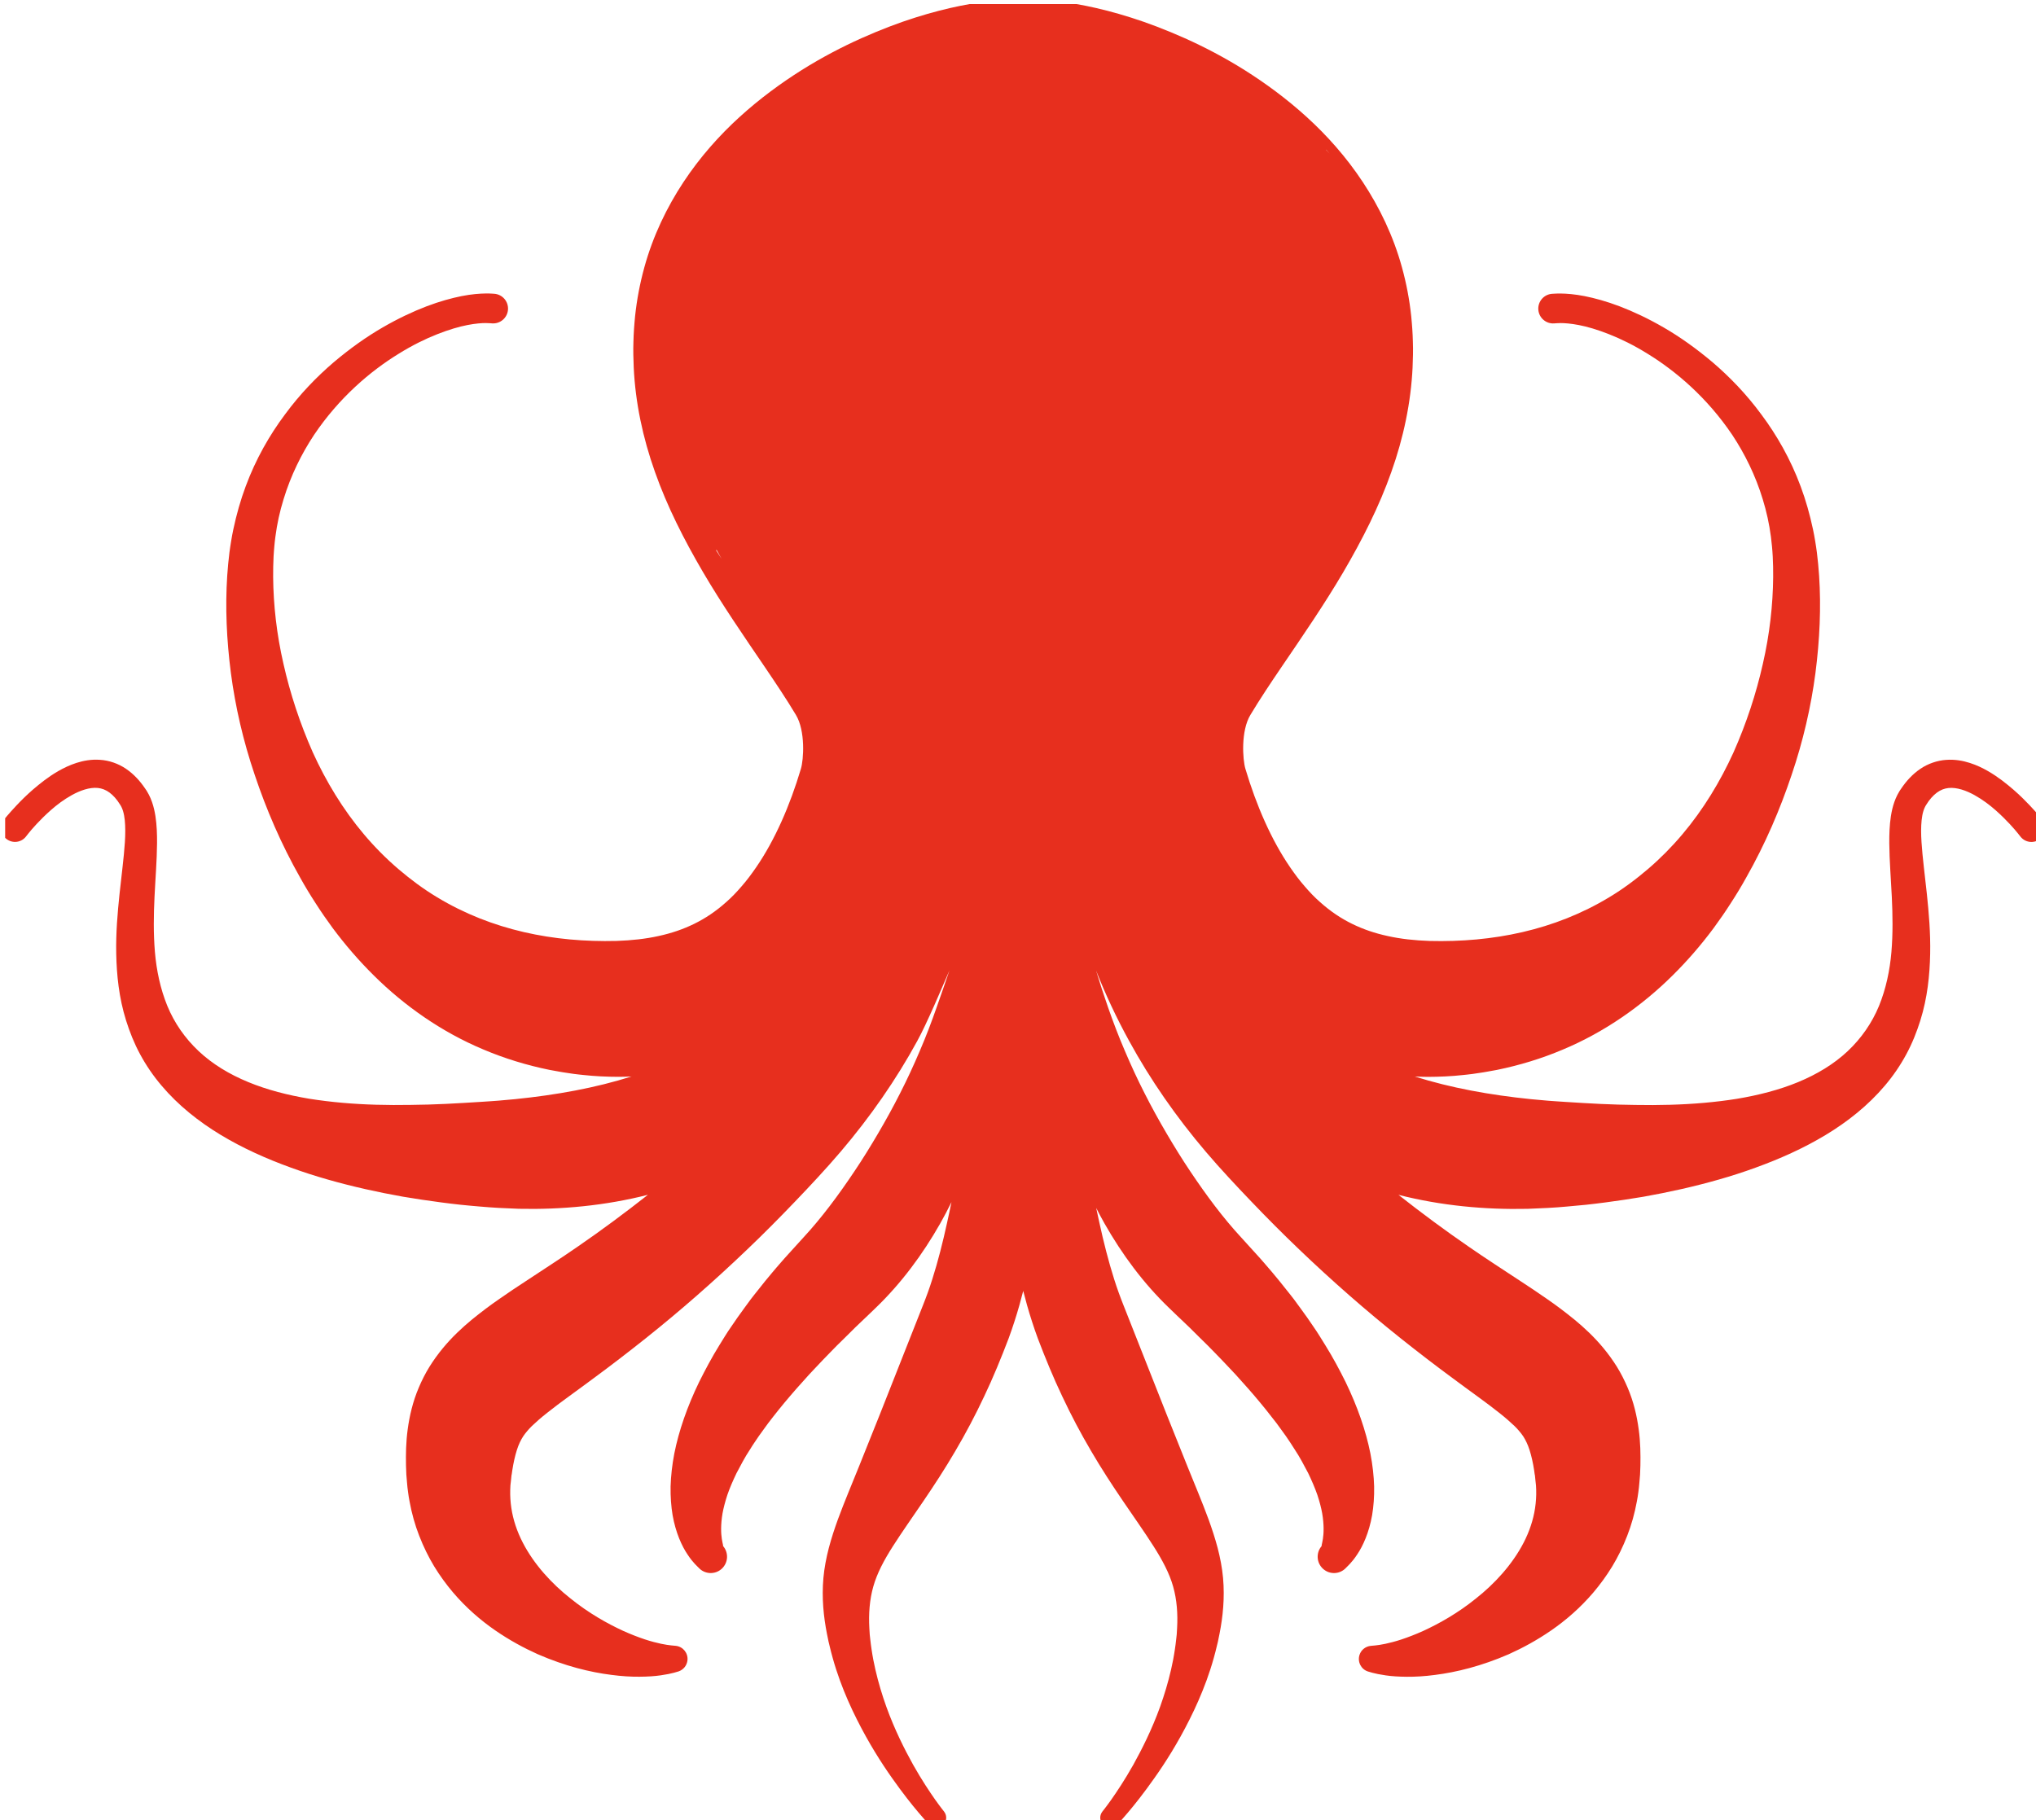
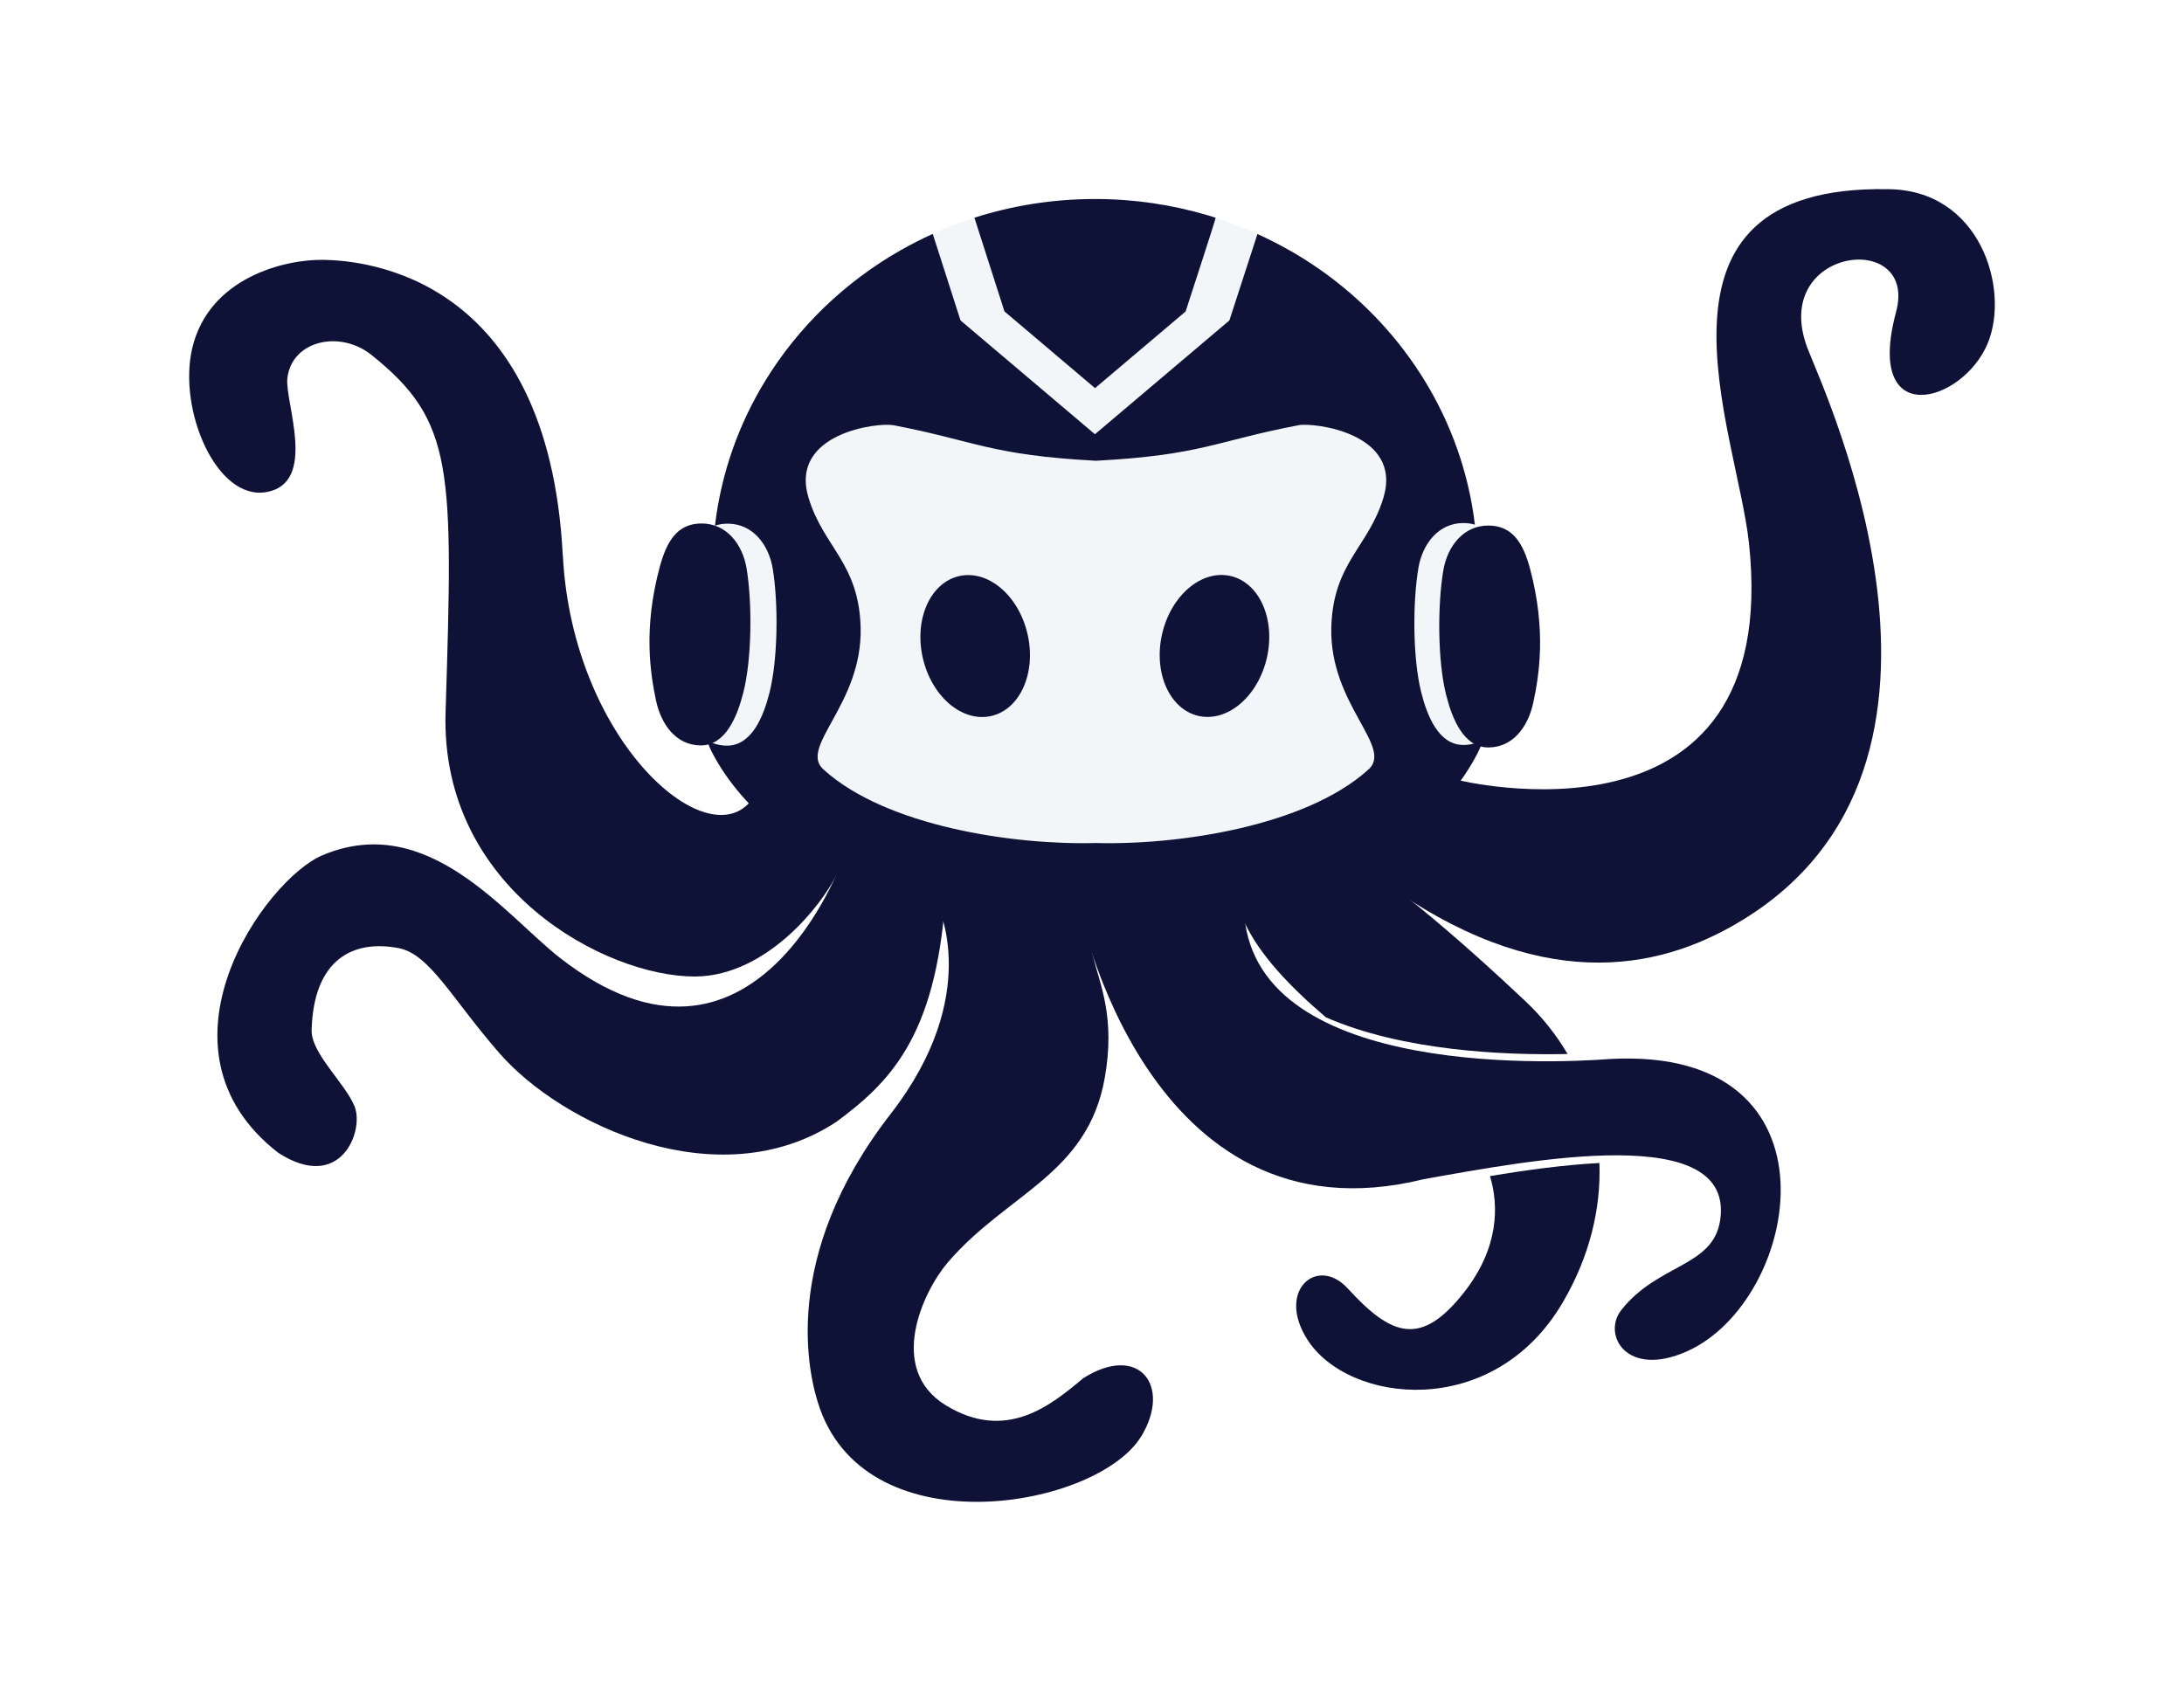
- <svg xmlns="http://www.w3.org/2000/svg" version="1.1" width="800" height="715" viewBox="0 0 800 715">
-   <g transform="matrix(1,0,0,1,2.025263,1.606146)">
-     <svg version="1.1" viewBox="0 0 95 85" data-background-color="#f8efed" preserveAspectRatio="xMidYMid meet" height="715" width="800">
-       <defs />
-       <g id="tight-bounds" transform="matrix(1,0,0,1,-0.2405,-0.1909404)">
-         <svg viewBox="0 0 95.481 85.382" height="85.382" width="95.481">
-           <g>
-             <svg viewBox="0 0 95.481 85.382" height="85.382" width="95.481">
-               <g>
-                 <svg viewBox="0 0 95.481 85.382" height="85.382" width="95.481">
-                   <g>
-                     <svg viewBox="0 0 95.481 85.382" height="85.382" width="95.481">
-                       <g>
-                         <svg viewBox="0 0 95.481 85.382" height="85.382" width="95.481">
-                           <g>
-                             <svg viewBox="0 0 95.481 85.382" height="85.382" width="95.481">
-                               <g>
-                                 <svg version="1.1" x="0" y="0" viewBox="4.998 9.758 90.002 80.483" enable-background="new 0 0 100 100" xml:space="preserve" height="85.382" width="95.481" class="icon-icon-0" fill="#e72f1e" data-fill-palette-color="accent" id="icon-0">
-                                   <path d="M94.871 45.849c-0.004-0.005-0.051-0.065-0.142-0.172-0.091-0.107-0.228-0.261-0.412-0.457-0.185-0.195-0.418-0.43-0.715-0.689-0.3-0.256-0.654-0.548-1.119-0.817-0.233-0.133-0.494-0.262-0.799-0.359-0.302-0.097-0.655-0.164-1.043-0.135-0.386 0.025-0.8 0.163-1.139 0.396-0.343 0.232-0.614 0.533-0.836 0.86l-0.035 0.051-0.018 0.026-0.031 0.049c-0.032 0.051-0.061 0.103-0.088 0.156-0.053 0.105-0.099 0.211-0.135 0.316-0.075 0.211-0.119 0.419-0.152 0.623-0.062 0.408-0.073 0.802-0.071 1.193 0.007 0.782 0.073 1.561 0.111 2.36 0.039 0.797 0.051 1.612-0.017 2.428-0.069 0.815-0.241 1.626-0.547 2.378-0.31 0.751-0.778 1.425-1.38 1.992-0.603 0.567-1.35 1.018-2.18 1.361-0.831 0.344-1.745 0.577-2.694 0.736-0.952 0.152-1.94 0.235-2.945 0.263-0.503 0.015-1.01 0.016-1.52 0.007-0.51-0.005-1.023-0.02-1.538-0.044-0.512-0.026-1.038-0.054-1.544-0.089-0.236-0.018-0.553-0.033-0.78-0.054l-0.743-0.067c-1.796-0.183-3.525-0.494-5.113-0.997 0.193 0.008 0.384 0.014 0.574 0.015 0.525-0.001 1.042-0.026 1.544-0.081l0.188-0.02 0.229-0.027 0.316-0.047 0.159-0.024 0.202-0.035 0.403-0.073c0.995-0.203 1.966-0.499 2.892-0.891 1.858-0.776 3.497-1.937 4.833-3.26 0.671-0.662 1.272-1.363 1.81-2.085 0.266-0.363 0.521-0.729 0.757-1.1 0.24-0.369 0.466-0.741 0.675-1.118 0.85-1.498 1.5-3.023 2.006-4.532 0.512-1.508 0.856-3.013 1.05-4.485 0.19-1.472 0.253-2.909 0.162-4.291-0.022-0.345-0.057-0.687-0.098-1.025-0.027-0.193-0.042-0.31-0.075-0.501-0.028-0.177-0.061-0.345-0.095-0.509-0.14-0.66-0.32-1.296-0.544-1.896-0.445-1.203-1.054-2.263-1.729-3.166-0.669-0.91-1.407-1.666-2.141-2.295-0.739-0.625-1.465-1.136-2.159-1.537-0.693-0.402-1.345-0.705-1.932-0.93-0.588-0.224-1.112-0.365-1.552-0.453-0.44-0.086-0.797-0.112-1.045-0.114-0.124-0.001-0.22 0.002-0.286 0.006-0.065 0.004-0.098 0.006-0.098 0.006l-0.006 0c-0.36 0.027-0.63 0.341-0.603 0.7 0.027 0.36 0.341 0.63 0.7 0.603l0.029-0.002c0 0 0.021-0.002 0.063-0.005 0.041-0.004 0.105-0.006 0.192-0.007 0.173 0 0.443 0.018 0.804 0.088 0.361 0.069 0.81 0.198 1.326 0.403 0.516 0.203 1.097 0.485 1.71 0.868 1.226 0.755 2.605 1.917 3.718 3.57 0.548 0.829 1.02 1.779 1.34 2.832 0.162 0.525 0.285 1.077 0.359 1.647 0.019 0.144 0.035 0.286 0.047 0.423 0.014 0.122 0.025 0.322 0.033 0.446 0.014 0.299 0.023 0.602 0.019 0.91-0.011 1.229-0.155 2.519-0.454 3.819-0.292 1.301-0.722 2.616-1.292 3.899-0.581 1.277-1.327 2.514-2.253 3.61-0.462 0.548-0.968 1.059-1.509 1.523-0.541 0.463-1.111 0.887-1.713 1.248-2.41 1.458-5.143 1.992-7.9 1.923-0.662-0.022-1.285-0.09-1.851-0.217-0.57-0.123-1.081-0.298-1.567-0.536-0.486-0.238-0.953-0.548-1.414-0.961-0.233-0.203-0.457-0.437-0.676-0.694-0.224-0.254-0.434-0.536-0.64-0.836-0.827-1.205-1.489-2.726-1.968-4.333-0.123-0.403-0.207-1.672 0.217-2.374 0.424-0.707 0.89-1.402 1.36-2.095 0.942-1.385 1.894-2.768 2.732-4.195 0.836-1.428 1.581-2.893 2.115-4.409 0.539-1.512 0.863-3.071 0.936-4.6 0.016-0.382 0.027-0.762 0.013-1.139-0.002-0.188-0.016-0.378-0.026-0.567-0.011-0.189-0.031-0.366-0.046-0.548-0.079-0.748-0.216-1.462-0.408-2.157-0.381-1.388-0.994-2.651-1.724-3.757-0.732-1.108-1.584-2.06-2.474-2.869-0.891-0.81-1.815-1.484-2.719-2.055-0.906-0.569-1.797-1.031-2.64-1.409-0.845-0.377-1.64-0.679-2.372-0.91-1.464-0.464-2.663-0.67-3.489-0.74-0.414-0.035-0.733-0.038-0.952-0.031-0.112 0.003-0.191 0.008-0.244 0.012C50.035 9.775 50.013 9.777 50 9.778c-0.013-0.001-0.034-0.002-0.067-0.005-0.053-0.004-0.132-0.01-0.244-0.012-0.219-0.007-0.538-0.005-0.952 0.031-0.826 0.07-2.025 0.277-3.489 0.74-0.732 0.231-1.527 0.533-2.372 0.91-0.844 0.378-1.734 0.84-2.64 1.409-0.904 0.571-1.829 1.245-2.719 2.055-0.89 0.809-1.742 1.762-2.474 2.869-0.73 1.106-1.343 2.369-1.724 3.757-0.191 0.695-0.329 1.409-0.408 2.157-0.015 0.182-0.035 0.36-0.046 0.548-0.01 0.188-0.024 0.379-0.026 0.567-0.014 0.377-0.003 0.757 0.013 1.139 0.072 1.529 0.396 3.088 0.936 4.6 0.534 1.516 1.279 2.981 2.115 4.409 0.838 1.428 1.79 2.81 2.732 4.195 0.469 0.693 0.936 1.388 1.36 2.095 0.423 0.702 0.34 1.971 0.217 2.374-0.479 1.608-1.141 3.129-1.968 4.333-0.206 0.3-0.416 0.582-0.64 0.836-0.219 0.257-0.443 0.49-0.676 0.694-0.46 0.413-0.928 0.722-1.414 0.961-0.486 0.238-0.998 0.413-1.567 0.536-0.566 0.127-1.189 0.194-1.851 0.217-2.757 0.069-5.49-0.465-7.9-1.923-0.602-0.361-1.171-0.785-1.713-1.248-0.541-0.464-1.047-0.975-1.509-1.523-0.926-1.095-1.672-2.333-2.253-3.61-0.569-1.283-0.999-2.598-1.292-3.899-0.299-1.3-0.443-2.59-0.454-3.819-0.004-0.307 0.006-0.61 0.019-0.91 0.009-0.125 0.02-0.324 0.033-0.446 0.011-0.136 0.028-0.279 0.047-0.423 0.074-0.571 0.196-1.122 0.359-1.647 0.32-1.053 0.792-2.003 1.34-2.832 1.113-1.654 2.492-2.816 3.718-3.57 0.613-0.383 1.194-0.665 1.71-0.868 0.516-0.204 0.965-0.333 1.326-0.403 0.361-0.07 0.631-0.088 0.804-0.088 0.087 0.001 0.151 0.003 0.192 0.007 0.042 0.003 0.063 0.005 0.063 0.005l0.029 0.002 0.006 0c0.36 0.024 0.671-0.249 0.695-0.609 0.024-0.36-0.249-0.671-0.609-0.695 0 0-0.033-0.002-0.098-0.006-0.066-0.005-0.161-0.008-0.286-0.006-0.248 0.003-0.605 0.028-1.045 0.114-0.439 0.088-0.964 0.229-1.552 0.453-0.587 0.225-1.239 0.528-1.932 0.93-0.694 0.401-1.421 0.912-2.159 1.537-0.734 0.629-1.472 1.385-2.141 2.295-0.675 0.903-1.284 1.962-1.729 3.166-0.224 0.6-0.404 1.236-0.544 1.896-0.034 0.164-0.067 0.332-0.095 0.509-0.033 0.19-0.047 0.308-0.075 0.501-0.041 0.338-0.076 0.679-0.098 1.025-0.091 1.382-0.029 2.819 0.162 4.291 0.194 1.472 0.538 2.978 1.05 4.485 0.506 1.51 1.156 3.034 2.006 4.532 0.209 0.377 0.435 0.749 0.675 1.118 0.236 0.372 0.491 0.737 0.757 1.1 0.538 0.722 1.14 1.423 1.81 2.085 1.336 1.324 2.975 2.485 4.833 3.26 0.926 0.391 1.898 0.688 2.892 0.891l0.403 0.073 0.202 0.035 0.159 0.024 0.316 0.047 0.229 0.027 0.188 0.02c0.502 0.055 1.018 0.08 1.544 0.081 0.19 0 0.381-0.006 0.574-0.015-1.588 0.504-3.316 0.814-5.113 0.997l-0.743 0.067c-0.227 0.021-0.543 0.036-0.78 0.054-0.506 0.034-1.032 0.062-1.544 0.089-0.515 0.024-1.028 0.04-1.538 0.044-0.51 0.009-1.017 0.007-1.52-0.007-1.005-0.028-1.993-0.112-2.945-0.263-0.949-0.159-1.863-0.392-2.694-0.736-0.831-0.342-1.578-0.794-2.18-1.361-0.602-0.566-1.07-1.24-1.38-1.992-0.307-0.751-0.478-1.563-0.547-2.378-0.068-0.816-0.056-1.631-0.017-2.428 0.038-0.798 0.104-1.577 0.111-2.36 0.002-0.392-0.009-0.786-0.071-1.193-0.033-0.204-0.077-0.412-0.152-0.623-0.036-0.105-0.082-0.211-0.135-0.316-0.027-0.052-0.056-0.104-0.088-0.156l-0.031-0.049-0.018-0.026-0.035-0.051c-0.222-0.327-0.493-0.628-0.836-0.86-0.34-0.234-0.753-0.372-1.139-0.396-0.388-0.029-0.741 0.038-1.043 0.135-0.304 0.098-0.565 0.226-0.799 0.359-0.465 0.269-0.818 0.561-1.119 0.817-0.298 0.259-0.531 0.494-0.715 0.689-0.184 0.196-0.32 0.35-0.412 0.457-0.091 0.107-0.139 0.168-0.142 0.172-0.208 0.265-0.161 0.647 0.104 0.855 0.265 0.208 0.649 0.162 0.857-0.103l0.007-0.009c0 0 0.037-0.047 0.108-0.137 0.077-0.094 0.193-0.236 0.357-0.41 0.163-0.174 0.37-0.385 0.626-0.61 0.255-0.226 0.566-0.464 0.926-0.663 0.356-0.197 0.776-0.351 1.142-0.314 0.183 0.019 0.35 0.083 0.515 0.204 0.163 0.12 0.327 0.303 0.464 0.528l0.033 0.053 0.016 0.026c0.005 0.008-0.012-0.018-0.003-0.003l0.004 0.008c0.011 0.02 0.021 0.042 0.031 0.064 0.02 0.046 0.039 0.096 0.055 0.153 0.034 0.111 0.056 0.245 0.072 0.387 0.029 0.288 0.027 0.617 0.005 0.965-0.045 0.697-0.15 1.466-0.236 2.287-0.086 0.821-0.164 1.699-0.145 2.633 0.019 0.931 0.118 1.929 0.433 2.934 0.158 0.501 0.356 1.006 0.619 1.49 0.261 0.485 0.579 0.95 0.945 1.381 0.73 0.865 1.636 1.584 2.608 2.171 0.974 0.587 2.015 1.051 3.081 1.437 1.066 0.389 2.162 0.693 3.268 0.945 0.554 0.125 1.111 0.237 1.67 0.336 0.559 0.095 1.121 0.178 1.683 0.252 0.281 0.037 0.562 0.072 0.844 0.102 0.281 0.028 0.561 0.056 0.851 0.079 0.304 0.026 0.529 0.044 0.843 0.061l0.881 0.039c1.874 0.041 3.804-0.136 5.685-0.616-1.018 0.801-2.051 1.567-3.1 2.288-0.748 0.518-1.507 1.006-2.275 1.513-0.386 0.251-0.775 0.511-1.171 0.788-0.399 0.274-0.799 0.576-1.22 0.919-0.414 0.344-0.852 0.748-1.264 1.247-0.206 0.249-0.406 0.523-0.587 0.814-0.181 0.292-0.338 0.603-0.471 0.917-0.269 0.63-0.411 1.264-0.489 1.837-0.079 0.577-0.084 1.103-0.075 1.597 0.005 0.134 0.01 0.268 0.015 0.401 0.01 0.115 0.02 0.23 0.029 0.344 0.013 0.152 0.027 0.306 0.047 0.433 0.017 0.133 0.039 0.266 0.064 0.398 0.096 0.527 0.238 1.038 0.426 1.518 0.186 0.48 0.408 0.932 0.659 1.348 0.253 0.414 0.531 0.793 0.822 1.138 0.585 0.688 1.223 1.236 1.859 1.676 0.637 0.44 1.269 0.78 1.873 1.052 1.217 0.53 2.32 0.796 3.243 0.912 0.461 0.062 0.877 0.085 1.242 0.082 0.365-0.002 0.677-0.023 0.933-0.061 0.255-0.036 0.452-0.078 0.585-0.114 0.133-0.036 0.201-0.058 0.201-0.058 0.212-0.07 0.373-0.26 0.396-0.497 0.03-0.319-0.204-0.602-0.523-0.631l-0.051-0.005c0 0-0.051-0.005-0.148-0.014-0.098-0.01-0.246-0.03-0.441-0.071-0.194-0.042-0.437-0.102-0.718-0.195-0.281-0.094-0.602-0.216-0.952-0.374-0.696-0.321-1.52-0.78-2.325-1.432-0.807-0.637-1.595-1.484-2.096-2.457-0.251-0.486-0.424-0.999-0.502-1.522-0.039-0.262-0.056-0.527-0.049-0.797 0.002-0.129 0.013-0.288 0.029-0.377l0.012-0.115 0.015-0.153 0.004-0.038c-0.001 0.082 0.001 0.014 0.002 0.028l0.002-0.016 0.009-0.063 0.018-0.126c0.05-0.329 0.12-0.638 0.201-0.893 0.081-0.258 0.18-0.453 0.28-0.607 0.051-0.078 0.107-0.147 0.168-0.22 0.06-0.074 0.129-0.149 0.214-0.232 0.173-0.165 0.396-0.365 0.68-0.587 0.561-0.449 1.298-0.963 2.04-1.518 0.751-0.552 1.523-1.146 2.291-1.757 1.538-1.225 3.042-2.546 4.474-3.917 0.718-0.685 1.415-1.387 2.094-2.097l0.512-0.538c0.164-0.176 0.328-0.351 0.491-0.527 0.346-0.374 0.682-0.752 1.01-1.136 1.31-1.537 2.452-3.184 3.375-4.876 0.426-0.774 1.08-2.325 1.417-3.107-0.092 0.282-0.46 1.332-0.559 1.613-0.226 0.649-0.471 1.294-0.744 1.927-0.269 0.634-0.558 1.259-0.868 1.866-0.308 0.608-0.635 1.201-0.972 1.774-0.337 0.574-0.681 1.131-1.039 1.663-0.712 1.065-1.447 2.051-2.233 2.901-0.229 0.252-0.457 0.503-0.682 0.751l-0.167 0.185-0.175 0.2c-0.116 0.135-0.234 0.267-0.346 0.403-0.231 0.268-0.441 0.537-0.651 0.801-0.104 0.133-0.211 0.261-0.312 0.396-0.099 0.136-0.198 0.27-0.296 0.404-0.198 0.265-0.383 0.537-0.566 0.805-0.186 0.264-0.351 0.542-0.518 0.81C36.29 69.531 36 70.08 35.733 70.613c-0.522 1.077-0.895 2.148-1.094 3.152-0.097 0.505-0.15 0.99-0.164 1.446-0.008 0.459 0.025 0.887 0.089 1.271 0.137 0.775 0.408 1.36 0.657 1.728 0.242 0.372 0.453 0.541 0.487 0.582 0.267 0.295 0.722 0.317 1.016 0.051 0.295-0.267 0.317-0.722 0.051-1.016 0.037 0.041-0.006-0.06-0.045-0.306-0.038-0.244-0.051-0.63 0.032-1.121 0.045-0.247 0.117-0.521 0.214-0.817 0.103-0.297 0.239-0.615 0.402-0.953 0.178-0.336 0.36-0.693 0.604-1.059 0.11-0.185 0.244-0.372 0.371-0.563 0.133-0.19 0.278-0.382 0.42-0.58 0.298-0.392 0.62-0.793 0.971-1.203 0.176-0.205 0.354-0.411 0.545-0.619 0.186-0.209 0.375-0.422 0.579-0.631 0.201-0.21 0.4-0.426 0.613-0.64 0.21-0.214 0.421-0.435 0.639-0.64 0.109-0.104 0.214-0.212 0.322-0.319l0.163-0.162 0.18-0.172c0.238-0.228 0.491-0.464 0.724-0.693 1.121-1.078 2.067-2.355 2.839-3.716 0.175-0.308 0.338-0.621 0.494-0.938-0.062 0.305-0.125 0.608-0.193 0.908-0.094 0.428-0.192 0.852-0.301 1.267-0.107 0.416-0.224 0.823-0.349 1.218-0.063 0.197-0.127 0.393-0.196 0.581-0.033 0.096-0.067 0.191-0.104 0.281l-0.103 0.265c-0.647 1.638-1.284 3.25-1.9 4.81-0.315 0.785-0.624 1.558-0.927 2.314-0.308 0.768-0.633 1.527-0.929 2.333-0.147 0.404-0.284 0.821-0.398 1.252-0.112 0.431-0.198 0.877-0.238 1.32-0.079 0.889 0.01 1.72 0.155 2.455 0.019 0.092 0.038 0.183 0.056 0.274l0.007 0.034c0.001 0.002 0.007 0.042 0.006 0.032l0.004 0.016 0.015 0.062 0.03 0.124c0.021 0.085 0.036 0.159 0.062 0.252 0.024 0.09 0.048 0.179 0.072 0.268 0.097 0.35 0.203 0.672 0.317 0.988 0.229 0.628 0.486 1.202 0.75 1.726 0.526 1.048 1.069 1.902 1.547 2.579 0.477 0.678 0.882 1.185 1.17 1.524 0.143 0.17 0.255 0.299 0.333 0.385 0.081 0.089 0.123 0.135 0.123 0.135 0.153 0.166 0.411 0.191 0.592 0.05 0.19-0.149 0.224-0.423 0.075-0.614l-0.012-0.016c0 0-0.033-0.042-0.096-0.123-0.065-0.085-0.162-0.213-0.283-0.384-0.241-0.344-0.588-0.858-0.974-1.543-0.381-0.686-0.812-1.539-1.179-2.553-0.181-0.507-0.348-1.053-0.481-1.632-0.033-0.145-0.062-0.292-0.093-0.44-0.024-0.147-0.057-0.303-0.075-0.447-0.01-0.073-0.02-0.146-0.031-0.22-0.011-0.07-0.019-0.163-0.029-0.245l-0.014-0.127-0.007-0.064-0.002-0.016c-0.003-0.02 0.002 0.009 0.001 0.001l-0.002-0.029c-0.005-0.079-0.009-0.157-0.014-0.237-0.036-0.634 0.009-1.258 0.175-1.841 0.166-0.583 0.468-1.154 0.865-1.775 0.395-0.619 0.864-1.282 1.339-1.981 0.476-0.699 0.957-1.437 1.408-2.209 0.454-0.771 0.881-1.577 1.271-2.409 0.392-0.819 0.759-1.72 1.075-2.55l0.133-0.374c0.044-0.122 0.083-0.242 0.121-0.363 0.08-0.242 0.15-0.482 0.219-0.722 0.059-0.211 0.115-0.421 0.169-0.631 0.054 0.21 0.109 0.42 0.169 0.631 0.069 0.24 0.139 0.48 0.219 0.722 0.038 0.121 0.077 0.241 0.121 0.363l0.133 0.374c0.316 0.83 0.683 1.731 1.075 2.55 0.39 0.832 0.817 1.638 1.271 2.409 0.451 0.773 0.932 1.51 1.408 2.209 0.475 0.699 0.945 1.361 1.339 1.981 0.396 0.621 0.699 1.192 0.865 1.775 0.166 0.583 0.211 1.208 0.175 1.841-0.005 0.079-0.009 0.158-0.014 0.237l-0.002 0.029c-0.001 0.008 0.004-0.021 0.001-0.001l-0.002 0.016-0.007 0.064-0.014 0.127c-0.01 0.081-0.018 0.174-0.029 0.245-0.01 0.074-0.021 0.147-0.031 0.22-0.018 0.145-0.051 0.3-0.075 0.447-0.03 0.148-0.06 0.295-0.093 0.44-0.133 0.579-0.3 1.125-0.481 1.632-0.367 1.014-0.799 1.867-1.179 2.553-0.386 0.685-0.733 1.199-0.974 1.543-0.121 0.172-0.219 0.299-0.283 0.384-0.064 0.081-0.096 0.123-0.096 0.123l-0.013 0.017c-0.139 0.178-0.119 0.436 0.051 0.591 0.178 0.163 0.455 0.15 0.618-0.028 0 0 0.042-0.046 0.123-0.135 0.078-0.087 0.19-0.216 0.333-0.385 0.288-0.339 0.693-0.846 1.17-1.524 0.479-0.677 1.022-1.53 1.547-2.579 0.264-0.524 0.52-1.098 0.75-1.726 0.114-0.316 0.22-0.638 0.317-0.988 0.024-0.089 0.048-0.178 0.072-0.268 0.025-0.093 0.041-0.167 0.062-0.252l0.03-0.124 0.015-0.062 0.004-0.016c-0.001 0.009 0.006-0.03 0.006-0.032l0.007-0.034c0.019-0.091 0.038-0.182 0.056-0.274 0.145-0.735 0.234-1.566 0.155-2.455-0.04-0.442-0.126-0.888-0.238-1.32-0.114-0.431-0.252-0.848-0.398-1.252-0.296-0.806-0.621-1.565-0.929-2.333-0.303-0.756-0.612-1.528-0.927-2.314-0.616-1.56-1.253-3.172-1.9-4.81l-0.103-0.265c-0.037-0.091-0.07-0.186-0.104-0.281-0.069-0.188-0.133-0.384-0.196-0.581-0.125-0.395-0.242-0.802-0.349-1.218-0.109-0.414-0.207-0.839-0.301-1.267-0.049-0.216-0.095-0.433-0.141-0.652 0.117 0.229 0.237 0.457 0.365 0.682 0.772 1.361 1.717 2.638 2.839 3.716 0.232 0.229 0.485 0.464 0.724 0.693l0.18 0.172 0.163 0.162c0.108 0.107 0.213 0.215 0.322 0.319 0.218 0.205 0.429 0.426 0.639 0.64 0.213 0.214 0.412 0.43 0.613 0.64 0.204 0.209 0.393 0.422 0.579 0.631 0.191 0.208 0.369 0.414 0.545 0.619 0.35 0.411 0.672 0.812 0.971 1.203 0.141 0.198 0.287 0.389 0.42 0.58 0.127 0.191 0.26 0.378 0.371 0.563 0.244 0.366 0.426 0.723 0.604 1.059 0.162 0.337 0.298 0.655 0.402 0.953 0.098 0.296 0.17 0.569 0.214 0.817 0.084 0.491 0.07 0.878 0.032 1.121-0.04 0.247-0.082 0.348-0.045 0.306-0.267 0.295-0.244 0.75 0.051 1.016 0.295 0.267 0.75 0.244 1.016-0.051 0.034-0.041 0.245-0.211 0.487-0.582 0.25-0.368 0.52-0.954 0.657-1.728 0.064-0.385 0.098-0.812 0.089-1.271-0.013-0.456-0.067-0.942-0.164-1.446-0.199-1.004-0.572-2.075-1.094-3.152-0.266-0.534-0.557-1.082-0.892-1.618-0.167-0.268-0.333-0.546-0.518-0.81-0.182-0.268-0.368-0.541-0.566-0.805-0.098-0.134-0.197-0.269-0.296-0.404-0.101-0.135-0.207-0.263-0.312-0.396-0.211-0.264-0.42-0.533-0.651-0.801-0.113-0.135-0.23-0.268-0.346-0.403l-0.175-0.2-0.167-0.185c-0.225-0.248-0.453-0.498-0.682-0.751-0.786-0.85-1.521-1.837-2.233-2.901-0.358-0.532-0.701-1.089-1.039-1.663-0.337-0.574-0.664-1.166-0.972-1.774-0.31-0.607-0.599-1.232-0.868-1.866-0.273-0.633-0.518-1.278-0.744-1.927-0.188-0.536-0.361-1.075-0.525-1.613 0.409 1.037 0.895 2.079 1.46 3.107 0.924 1.691 2.065 3.339 3.375 4.876 0.328 0.385 0.664 0.762 1.01 1.136 0.164 0.175 0.327 0.351 0.491 0.527l0.512 0.538c0.679 0.71 1.377 1.412 2.094 2.097 1.432 1.371 2.937 2.692 4.474 3.917 0.768 0.611 1.54 1.205 2.291 1.757 0.743 0.556 1.479 1.069 2.04 1.518 0.284 0.222 0.507 0.423 0.68 0.587 0.085 0.083 0.154 0.159 0.214 0.232 0.061 0.073 0.117 0.142 0.168 0.22 0.099 0.154 0.198 0.35 0.28 0.607 0.081 0.255 0.151 0.563 0.201 0.893l0.017 0.126 0.009 0.063 0.002 0.016c0-0.014 0.002 0.054 0.002-0.028l0.004 0.038 0.015 0.153 0.012 0.115c0.015 0.088 0.027 0.248 0.029 0.377 0.007 0.27-0.01 0.535-0.049 0.797-0.078 0.524-0.252 1.037-0.502 1.522-0.502 0.973-1.289 1.82-2.096 2.457-0.804 0.652-1.628 1.111-2.325 1.432-0.35 0.158-0.671 0.28-0.952 0.374-0.281 0.093-0.524 0.153-0.718 0.195-0.195 0.041-0.343 0.061-0.441 0.071-0.098 0.009-0.148 0.014-0.148 0.014l-0.052 0.005c-0.222 0.021-0.422 0.17-0.496 0.396-0.1 0.304 0.065 0.632 0.369 0.732 0 0 0.068 0.023 0.201 0.058 0.133 0.036 0.33 0.078 0.585 0.114 0.255 0.038 0.568 0.058 0.933 0.061 0.365 0.003 0.781-0.02 1.242-0.082 0.923-0.117 2.026-0.383 3.243-0.912 0.604-0.272 1.236-0.612 1.873-1.052 0.636-0.44 1.274-0.988 1.859-1.676 0.291-0.345 0.569-0.723 0.822-1.138 0.251-0.415 0.473-0.867 0.659-1.348 0.188-0.48 0.33-0.991 0.426-1.518 0.025-0.132 0.047-0.264 0.064-0.398 0.02-0.127 0.034-0.281 0.047-0.433 0.01-0.114 0.02-0.229 0.029-0.344 0.005-0.133 0.01-0.267 0.015-0.401 0.009-0.494 0.004-1.021-0.075-1.597-0.077-0.573-0.219-1.207-0.489-1.837-0.133-0.314-0.291-0.625-0.471-0.917-0.182-0.291-0.381-0.565-0.587-0.814-0.412-0.499-0.849-0.903-1.264-1.247-0.421-0.343-0.821-0.645-1.22-0.919-0.396-0.277-0.785-0.537-1.171-0.788-0.768-0.507-1.527-0.995-2.275-1.513-1.049-0.721-2.082-1.487-3.1-2.288 1.881 0.48 3.811 0.657 5.685 0.616l0.881-0.039c0.314-0.016 0.539-0.034 0.843-0.061 0.29-0.024 0.57-0.052 0.851-0.079 0.282-0.03 0.563-0.066 0.844-0.102 0.562-0.074 1.123-0.157 1.683-0.252 0.559-0.099 1.116-0.211 1.67-0.336 1.107-0.252 2.203-0.555 3.268-0.945 1.066-0.386 2.107-0.85 3.081-1.437 0.972-0.586 1.877-1.306 2.608-2.171 0.366-0.43 0.684-0.896 0.945-1.381 0.263-0.484 0.461-0.989 0.619-1.49 0.315-1.005 0.414-2.003 0.433-2.934 0.019-0.934-0.059-1.812-0.145-2.633-0.086-0.82-0.191-1.589-0.236-2.287-0.023-0.348-0.025-0.677 0.005-0.965 0.016-0.142 0.038-0.276 0.072-0.387 0.016-0.057 0.035-0.107 0.055-0.153 0.01-0.023 0.02-0.045 0.031-0.064l0.004-0.008c0.009-0.014-0.008 0.011-0.003 0.003l0.016-0.026 0.033-0.053c0.137-0.225 0.301-0.408 0.464-0.528 0.165-0.121 0.332-0.185 0.515-0.204 0.366-0.037 0.787 0.116 1.142 0.314 0.359 0.2 0.671 0.438 0.926 0.663 0.256 0.226 0.463 0.436 0.626 0.61 0.164 0.174 0.28 0.316 0.357 0.41 0.071 0.09 0.108 0.137 0.108 0.137l0.006 0.007c0.207 0.266 0.591 0.314 0.857 0.106C95.031 46.499 95.078 46.115 94.871 45.849zM66.532 25.466c0 0 0.001-0.005 0.002-0.013 0 0.007-0.001 0.015-0.001 0.022C66.532 25.472 66.532 25.469 66.532 25.466zM63.341 16.358l-0.001-0.013c0.052 0.06 0.104 0.12 0.156 0.181C63.444 16.47 63.394 16.414 63.341 16.358zM36.513 33.993l0.207 0.372c-0.086-0.131-0.17-0.262-0.253-0.394L36.513 33.993z" fill="#e72f1e" data-fill-palette-color="accent" />
-                                 </svg>
-                               </g>
-                             </svg>
-                           </g>
-                         </svg>
-                       </g>
-                     </svg>
-                   </g>
-                 </svg>
-               </g>
-             </svg>
-           </g>
-         </svg>
-         <rect width="95.481" height="85.382" fill="transparent" stroke="transparent" />
+ <svg xmlns="http://www.w3.org/2000/svg" id="Calque_2" data-name="Calque 2" viewBox="0 0 515.05 398.85">
+   <defs>
+     <style>
+       .cls-1 {
+         opacity: 0;
+       }
+ 
+       .cls-1, .cls-2, .cls-3 {
+         stroke-width: 0px;
+       }
+ 
+       .cls-1, .cls-3 {
+         fill: #0f1237;
+       }
+ 
+       .cls-2 {
+         fill: #f3f6f8;
+       }
+     </style>
+   </defs>
+   <g id="zone_de_protection">
+     <rect id="ZP_0" data-name="ZP 0" class="cls-1" width="515.05" height="398.85" />
+   </g>
+   <g id="fond_logo_sombre">
+     <path class="cls-2" d="M242.33,88.96l15.85,13.42,15.85-13.42,15.85-13.42s3.62-11.09,6.62-20.38c-3.19-1.44-6.49-2.72-9.87-3.8.09.1-7.09,22.11-7.09,22.11l-10.68,9.04-10.68,9.04-10.68-9.04-10.68-9.04-7.09-22.11c-3.36,1.07-6.63,2.34-9.8,3.77l6.55,20.41,15.85,13.42h0Z" />
+     <path class="cls-2" d="M334.44,133.97c-1.36,8.07-1.36,21.14.64,29.21,1.4,5.67,4.14,12.52,9.98,12.52,1.75,0,3.29-.45,4.62-1.22,3.77-11.63-1.3-27.9-1.3-40.67,0-3.41-.21-6.77-.61-10.08-.81-.24-1.71-.38-2.71-.38-5.84,0-9.64,4.86-10.61,10.61h-.01Z" />
+     <path class="cls-2" d="M171.37,175.82c5.84.03,8.61-6.81,10.04-12.47,2.04-8.06,2.1-21.13.78-29.21-.94-5.76-4.72-10.64-10.56-10.67-1.15,0-2.16.16-3.07.47-.38,3.24-.58,6.53-.58,9.86,0,13.58-5.73,30.36-.77,42.17-.2-.48-.38-.96-.55-1.45,1.35.81,2.92,1.28,4.71,1.29h0Z" />
+     <path class="cls-2" d="M306.14,100.29c-19.66,3.78-22.69,7.03-47.74,8.38-25.05-1.35-28.08-4.61-47.74-8.38-3.72-.71-24.63,1.88-20.05,17.09,3.51,11.65,11.86,15.34,12.29,30.53.52,18.42-15.08,28.47-8.54,33.77,14.68,13.12,44.38,17.68,64.04,17.15,19.66.53,49.36-4.02,64.04-17.15,6.54-5.3-9.06-15.35-8.54-33.77.43-15.19,8.78-18.87,12.29-30.53,4.58-15.21-16.33-17.81-20.05-17.09h0ZM233.72,168.87c-6.82,1.57-14.05-4.53-16.15-13.64-2.1-9.11,1.72-17.77,8.54-19.34,6.82-1.57,14.05,4.53,16.15,13.64,2.1,9.11-1.72,17.77-8.54,19.34ZM298.7,155.21c-2.1,9.11-9.33,15.22-16.15,13.65s-10.64-10.23-8.54-19.34,9.33-15.22,16.15-13.65,10.64,10.23,8.54,19.34Z" />
+   </g>
+   <g id="logo_sombre">
+     <g id="logo_sombre-2" data-name="logo_sombre">
+       <path id="tentacule_6" data-name="tentacule 6" class="cls-3" d="M343.61,183.94s76.97,19.32,68.84-55.9c-2.87-26.55-28.2-84.4,32.61-83.42,21.91,0,28.96,23.48,23.74,36.26-5.82,14.26-29.22,20.87-21.65-7.3,5.26-19.59-29.99-15.26-20.87,8.61,4,10.47,47.01,101.83-19.57,137.22-20.74,11.02-50.09,13.83-88.17-17.3-5.63-5.63,25.04-18.18,25.04-18.18h.03Z" />
+       <g id="tentacule_5" data-name="tentacule 5">
+         <path class="cls-3" d="M351.38,277.42c2.13,6.99,2.08,16.91-6.02,27.28-10.19,13.04-17.12,10.6-27.55-.82-7.07-7.74-16.87.41-9.54,12.02,9.64,15.26,43.93,19.29,60.31-8.76,6.32-10.82,9-22.09,8.61-32.82-8.36.43-17.37,1.67-25.82,3.09h.01Z" />
+         <path class="cls-3" d="M369.68,248.6c-2.65-4.51-5.95-8.67-9.85-12.36-28.93-27.3-41.29-34.13-41.29-34.13l-25.65,8.37c.21.52.32,1.11.29,1.79-.04,1.83.06,3.57.29,5.23,3.64,7.88,10.97,15.4,19.2,22.45,17.98,7.88,41.71,8.98,57.02,8.66h0Z" />
      </g>
-     </svg>
+       <path id="tentacule4" class="cls-3" d="M254.42,213.63s15.81,80.67,81.31,64.51c25.52-4.56,73.53-13.72,69.92,9.74-1.7,11-14.67,10.15-23.31,21.13-4.53,5.76,1.18,16.09,15.47,9.74,26.87-11.94,37.97-71.88-17.88-68.98-16.07,1.24-87.6,3.94-86.59-37.49.4-12.12-38.91,1.36-38.91,1.36h0Z" />
+       <path id="tentacule_3" data-name="tentacule 3" class="cls-3" d="M269.15,338.78c7.21-11.9-.54-22.03-13.7-13.7-7.59,6.38-18.12,15.04-32.3,6.45s-5.39-27.02.33-33.72c13.96-16.34,33.05-20.68,37.07-43.66,2.47-14.06-1.04-21.66-2.78-28.57-.73-2.93-1.79-11.73-1.79-11.73l-34.4-1.28-.53.84s10.88,21.12-11.01,49.33c-26.14,33.67-19.52,61.56-16.68,69.51,11.78,33.04,65.58,23.37,75.79,6.51v.02Z" />
+       <path id="tentacule2" class="cls-3" d="M198.74,202.69s-20.86,58.89-66.61,23.3c-12.97-10.09-31.19-34.79-56.09-24.26-13.57,5.74-42,45.65-10.43,70.17,14.76,9.56,20.35-5.22,18-10.96-2.25-5.5-10.27-12.5-10.12-17.98.46-16.79,9.86-21.39,20.55-19.32,7.3,1.41,12.53,11.92,23.74,24.78,14.67,16.83,51.76,34.43,79.49,16.17,12.34-9.13,23.29-19.83,25.64-52.17-4.74-11.7-24.17-9.74-24.17-9.74h0Z" />
+       <path id="tentacule_1" data-name="tentacule 1" class="cls-3" d="M132.72,131.06c-3.39-66.38-47.12-69.59-56.34-69.77s-27.14,4.18-31.05,20.87c-3.41,14.55,5.74,35.97,17.48,33.91,12.21-2.14,4.3-21.27,4.96-26.87,1.04-8.87,12.37-11.45,19.83-5.48,19.57,15.65,19.27,26.78,17.48,84.26-1.3,41.74,37.83,62.4,58.78,62.35,17.44-.04,31.77-18.33,35.11-27.66,1.76-4.91-15.89-23.21-21.1-14.87-9.86,15.78-42.86-12.41-45.13-56.76l-.02.02Z" />
+       <g id="elements_tete">
+         <path id="ecouteur_droit" data-name="ecouteur droit" class="cls-3" d="M350.99,176.3h0c-5.84,0-8.58-6.85-9.98-12.52-2-8.07-2-21.14-.64-29.21.97-5.76,4.78-10.61,10.61-10.61h0c5.84,0,8.3,4.33,9.89,10.34,3.81,14.42,2.11,24.95.73,31.39-1.22,5.71-4.78,10.61-10.61,10.61Z" />
+         <path id="ecouteur_gauche" data-name="ecouteur gauche" class="cls-3" d="M165.26,175.82h0c5.84.03,8.61-6.81,10.04-12.47,2.04-8.06,2.1-21.13.78-29.21-.94-5.76-4.72-10.64-10.56-10.67h0c-5.84-.03-8.32,4.28-9.94,10.29-3.88,14.41-2.24,24.94-.89,31.39,1.2,5.71,4.72,10.64,10.56,10.67h.01Z" />
+         <path class="cls-3" d="M247.56,82.51l10.68,9.04,10.68-9.04,10.68-9.04s7.18-22.01,7.09-22.11c-.23-.07-.46-.15-.7-.22-.38-.12-.75-.23-1.13-.35-8.41-2.5-17.35-3.85-26.62-3.85-9.94,0-19.5,1.55-28.45,4.41l7.09,22.11,10.68,9.04h0Z" />
+         <ellipse class="cls-3" cx="229.97" cy="152.38" rx="12.67" ry="16.93" transform="translate(-28.38 55.64) rotate(-13)" />
+         <ellipse class="cls-3" cx="286.41" cy="152.36" rx="16.93" ry="12.67" transform="translate(73.61 397.23) rotate(-77.02)" />
+         <path class="cls-3" d="M349.74,174.49h0c-1.34.77-2.88,1.22-4.62,1.22-5.84,0-8.58-6.85-9.98-12.52-2-8.07-2-21.14-.64-29.21.97-5.76,4.78-10.61,10.61-10.61,1,0,1.9.14,2.71.38h0c-1.48-12.36-5.66-23.93-11.95-34.15h0c-1.45-2.36-3.01-4.64-4.68-6.84,0,0,0,0-.01-.02-5.56-7.35-12.3-13.84-19.94-19.19h-.01c-2.29-1.6-4.66-3.11-7.11-4.5h-.02c-2.45-1.39-4.97-2.68-7.56-3.85h0c-3,9.29-6.62,20.38-6.62,20.38l-15.85,13.42-15.85,13.42-15.85-13.42-15.85-13.42-6.55-20.41h0c-2.6,1.17-5.13,2.47-7.59,3.86h0c-13.11,7.47-24.09,18.04-31.84,30.67h0c-6.3,10.26-10.47,21.88-11.93,34.29h0c.91-.31,1.92-.48,3.07-.47,5.84.03,9.62,4.91,10.56,10.67,1.32,8.08,1.25,21.15-.78,29.21-1.43,5.66-4.21,12.5-10.04,12.47-1.79,0-3.36-.48-4.71-1.29.17.49.35.97.55,1.45.03.07.06.15.09.22.21.49.43.97.68,1.44,3.73,7.03,9.08,13.04,15.54,18.12,2.42,1.9,5,3.67,7.71,5.31.9.55,1.82,1.08,2.75,1.6,1.86,1.04,3.78,2.01,5.75,2.94,1.97.92,3.98,1.79,6.03,2.6,3.08,1.22,6.24,2.31,9.47,3.29s6.52,1.83,9.85,2.57c7.76,1.72,15.73,2.81,23.56,3.31,2.24.14,4.47.24,6.68.28,1.1.02,2.21.04,3.3.04,35.31,0,74.95-11.57,89.76-40.04.24-.47.46-.95.67-1.44.04-.08.07-.17.1-.25.19-.48.37-.96.53-1.46v-.07ZM326.25,117.39c-3.51,11.65-11.86,15.34-12.29,30.53-.52,18.42,15.08,28.47,8.54,33.77-14.68,13.12-44.38,17.68-64.04,17.15-19.66.53-49.36-4.02-64.04-17.15-6.54-5.3,9.06-15.35,8.54-33.77-.43-15.19-8.78-18.87-12.29-30.53-4.58-15.21,16.33-17.81,20.05-17.09,19.66,3.78,22.69,7.03,47.74,8.38,25.05-1.35,28.08-4.61,47.74-8.38,3.72-.71,24.63,1.88,20.05,17.09h0Z" />
+       </g>
+     </g>
  </g>
</svg>
